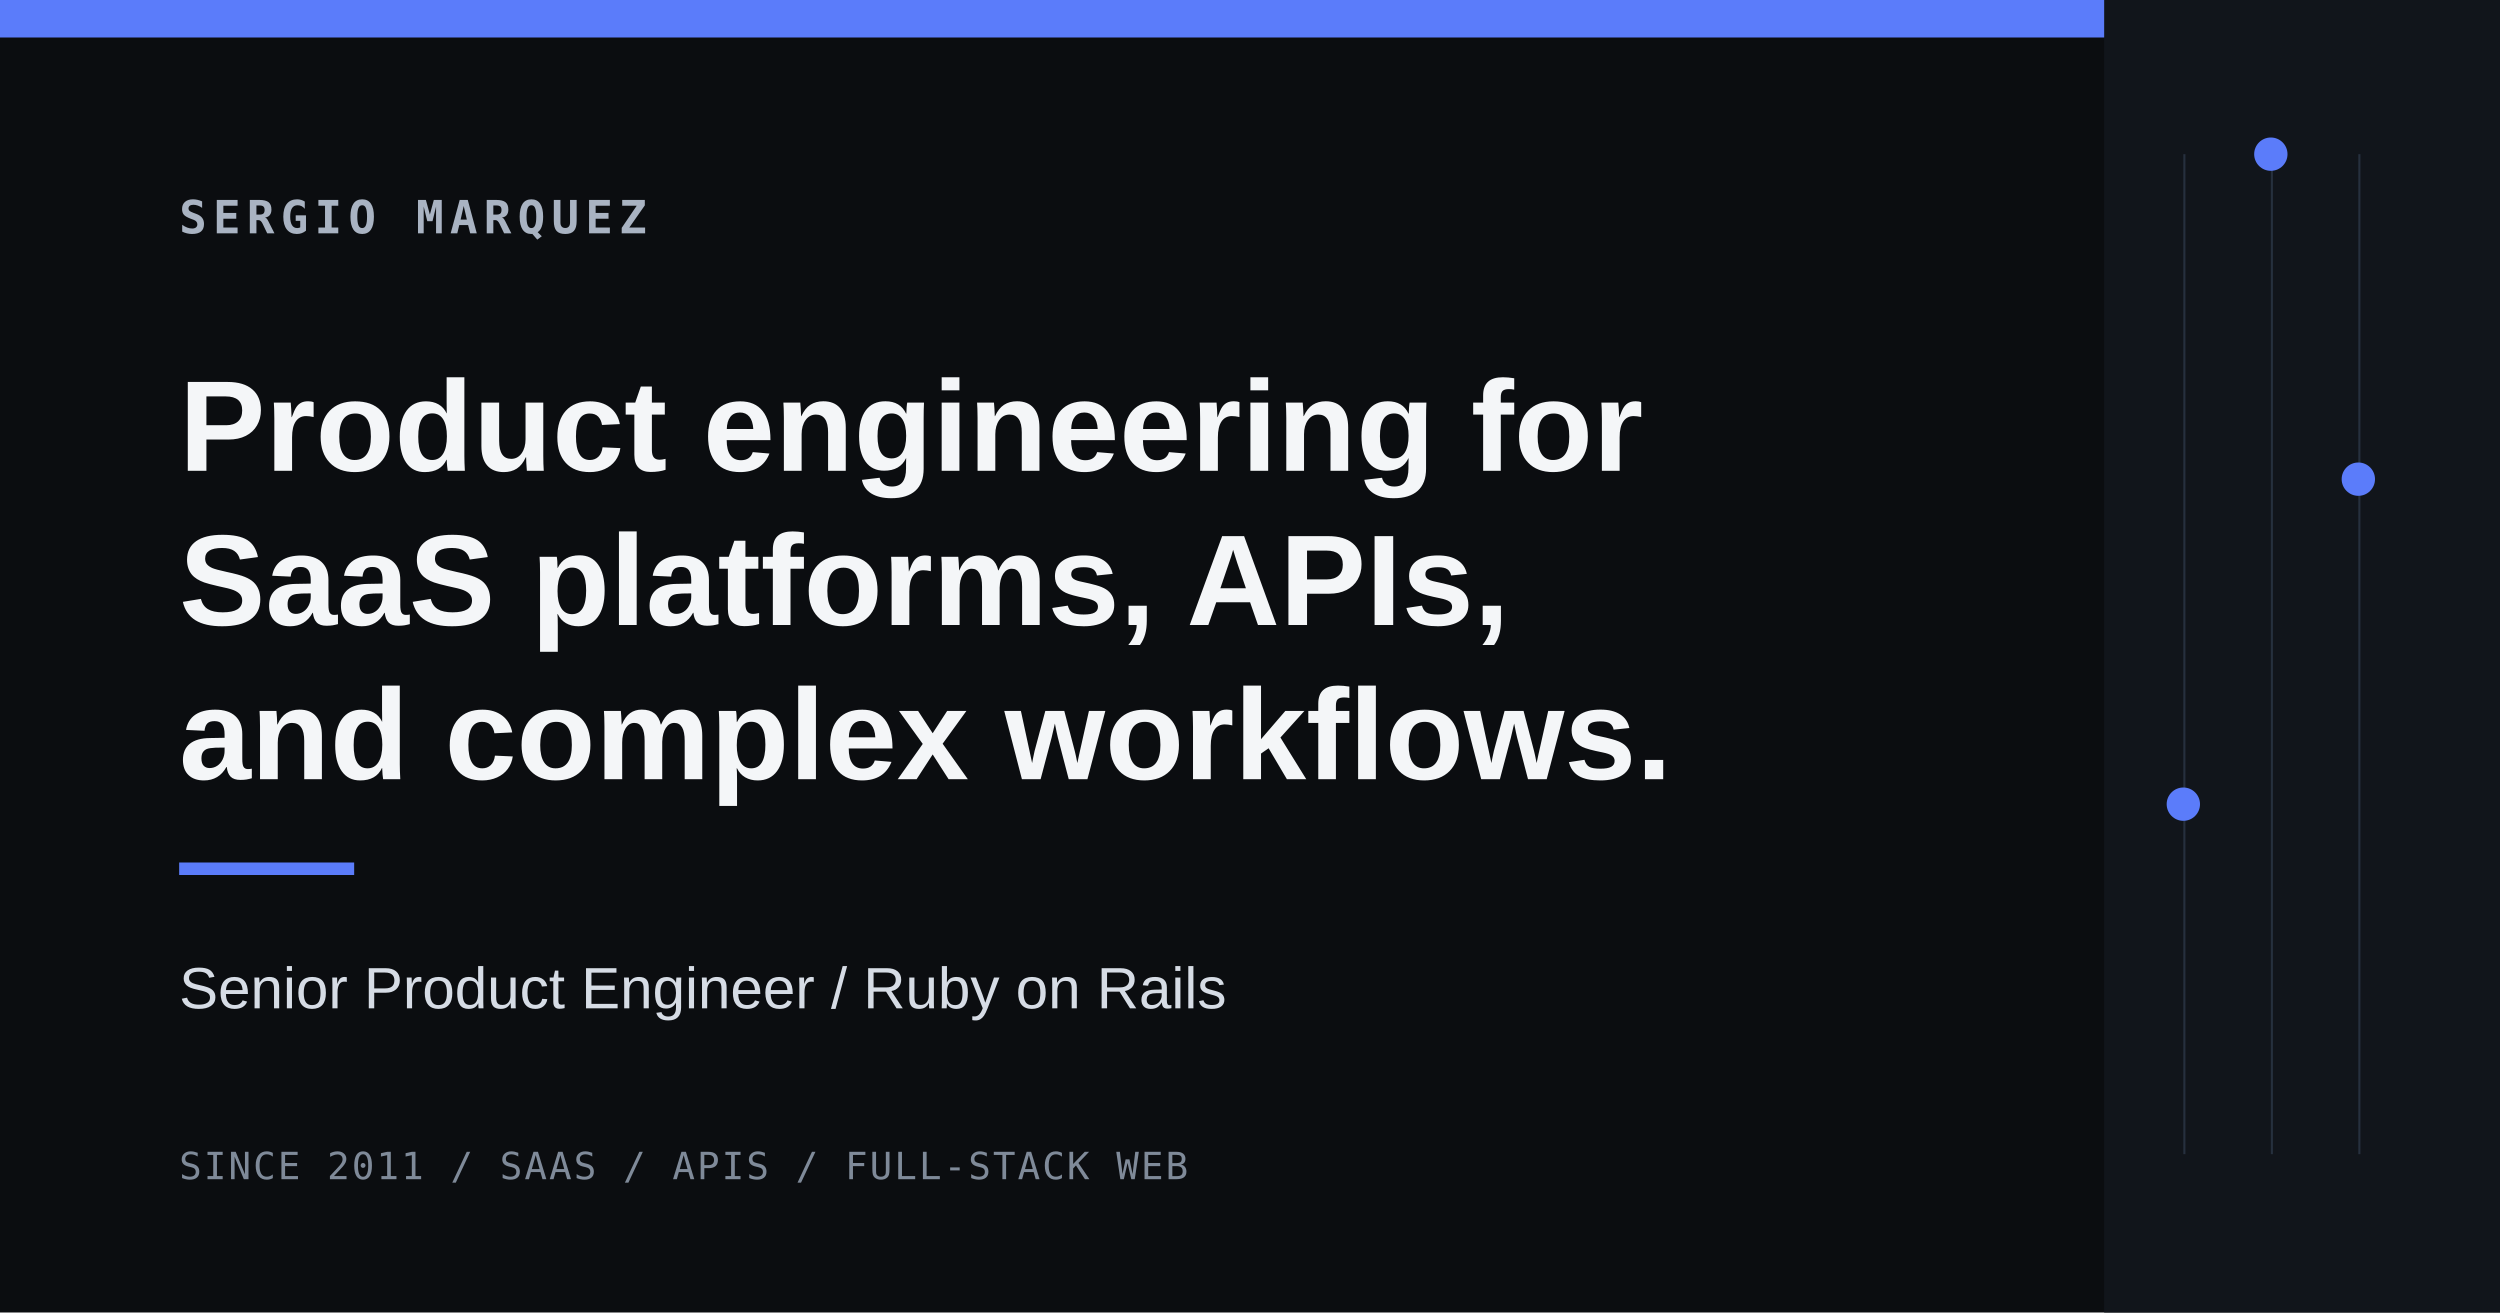
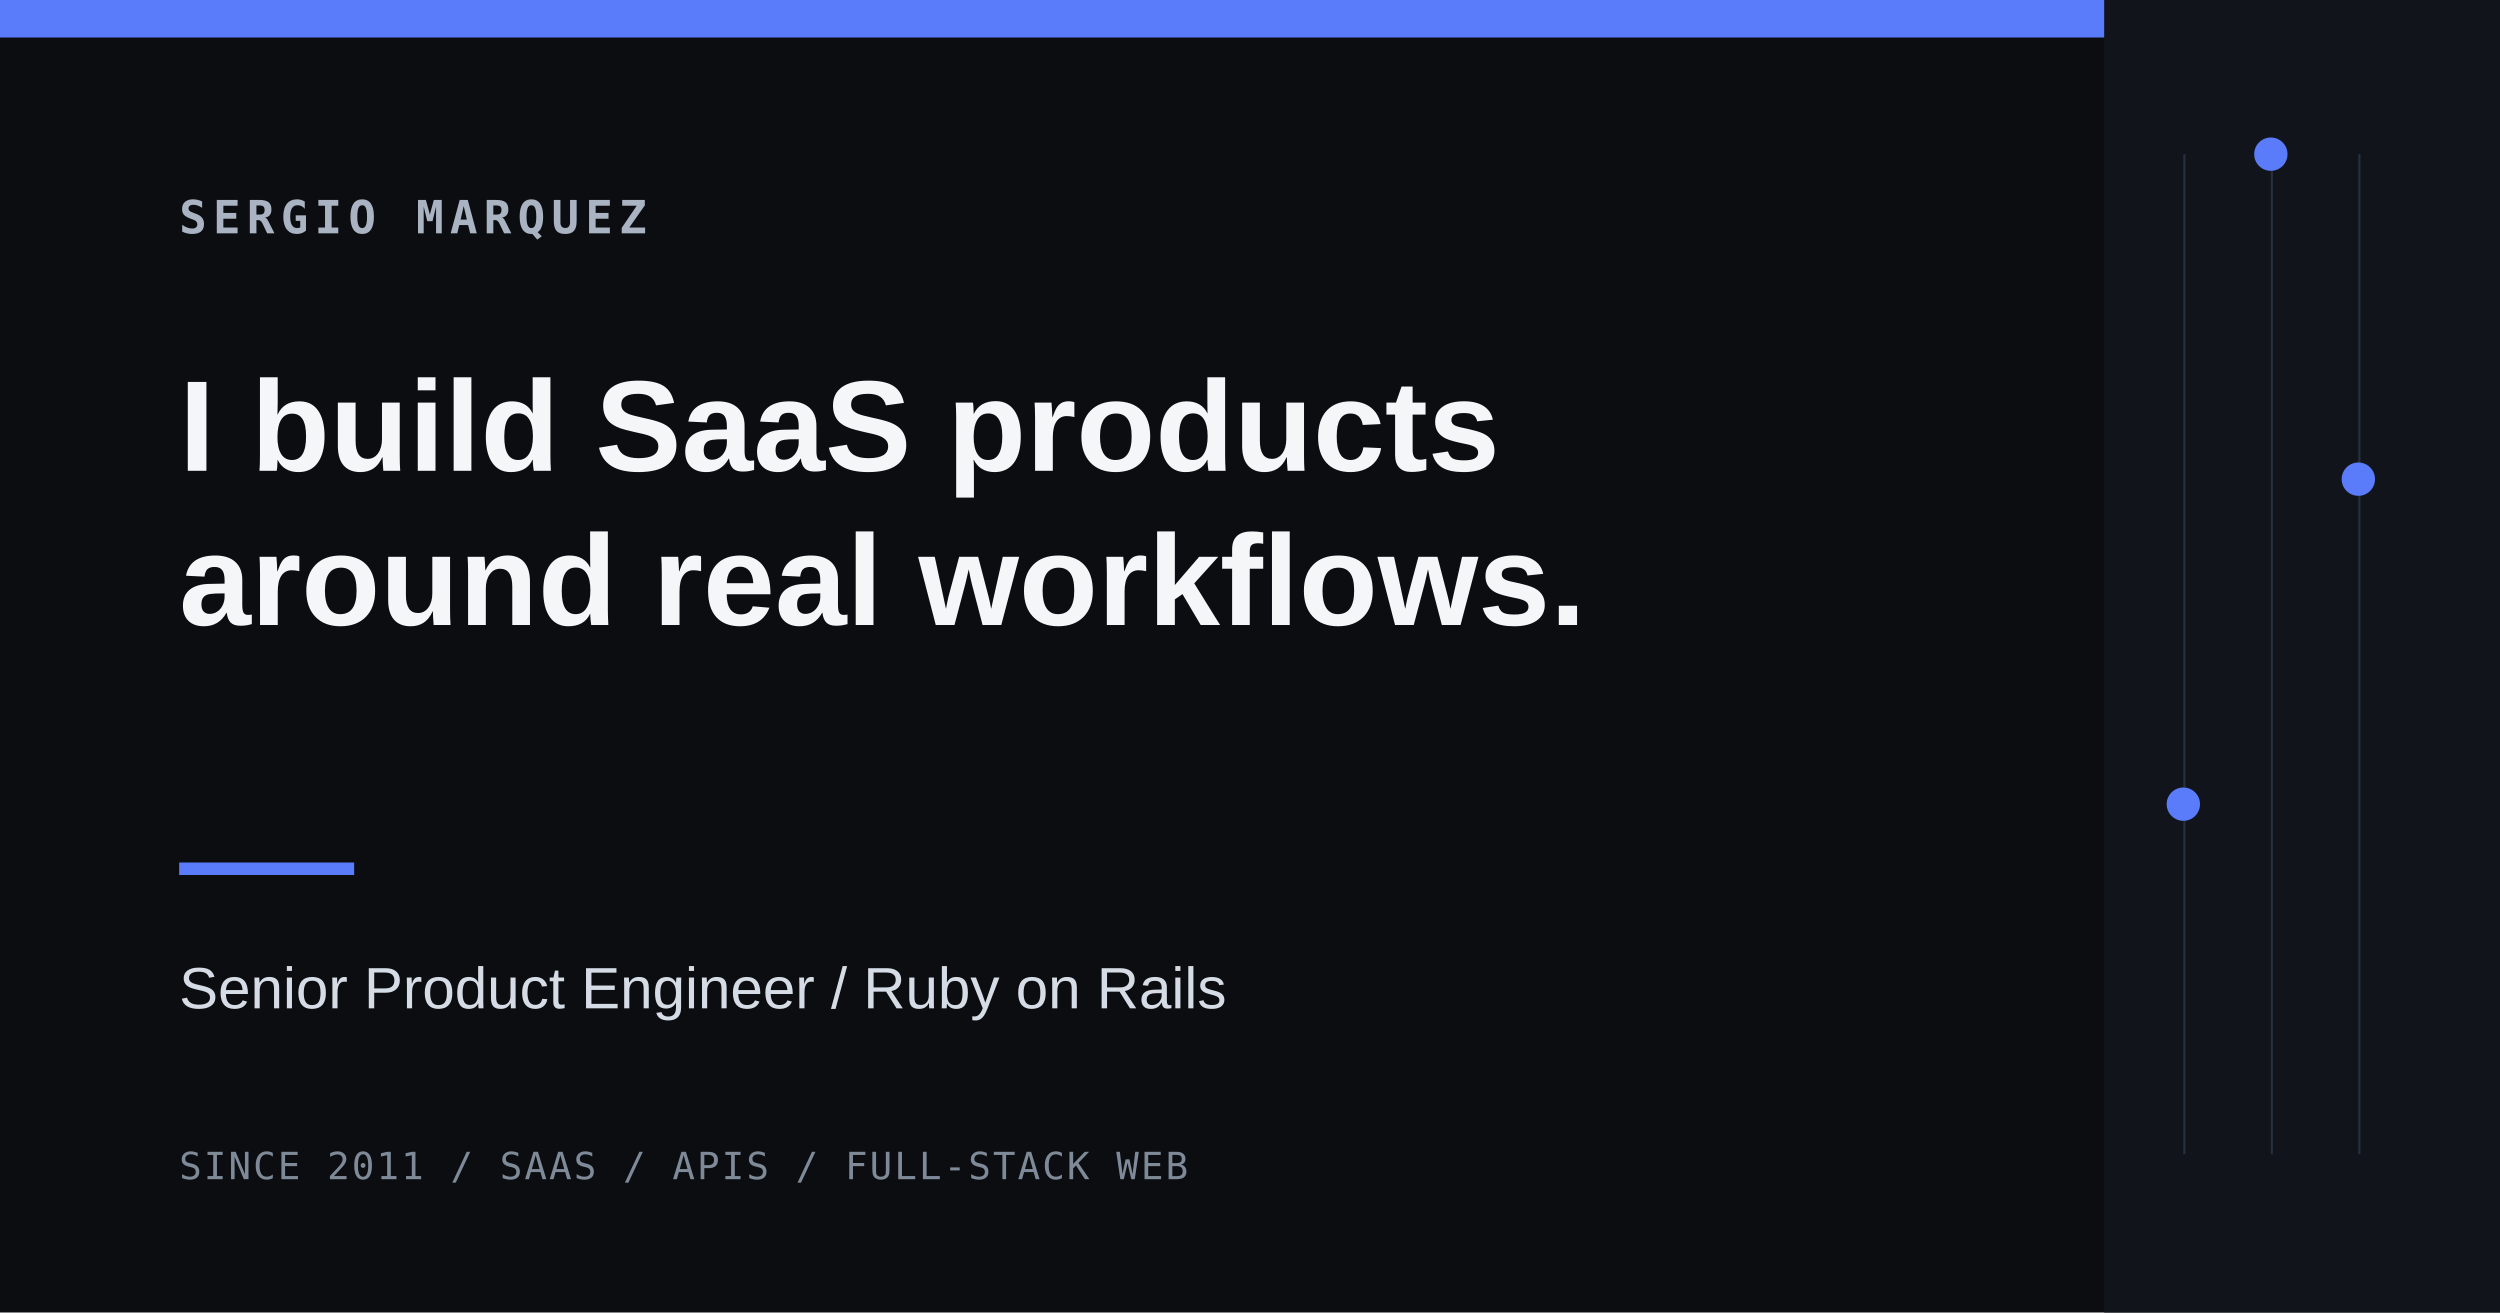
<svg xmlns="http://www.w3.org/2000/svg" width="1200" height="630" viewBox="0 0 1200 630" role="img" aria-labelledby="title description">
  <rect width="1200" height="630" fill="#0b0d10" />
  <path d="M0 0h1200v18H0z" fill="#5b7cfa" />
  <path d="M1010 0h190v630h-190z" fill="#11151b" />
  <path d="M1048 74h1v480h-1zM1090 74h1v480h-1zM1132 74h1v480h-1z" fill="#26303e" />
  <circle cx="1090" cy="74" r="8" fill="#5b7cfa" />
  <circle cx="1132" cy="230" r="8" fill="#5b7cfa" />
  <circle cx="1048" cy="386" r="8" fill="#5b7cfa" />
  <text x="86" y="112" fill="#a9b3c2" font-family="monospace" font-size="22" font-weight="700" letter-spacing="3">SERGIO MARQUEZ</text>
-   <text x="86" y="226" fill="#f4f6f8" font-family="Arial, Helvetica, sans-serif" font-size="62" font-weight="700">Product engineering for</text>
-   <text x="86" y="300" fill="#f4f6f8" font-family="Arial, Helvetica, sans-serif" font-size="62" font-weight="700">SaaS platforms, APIs,</text>
-   <text x="86" y="374" fill="#f4f6f8" font-family="Arial, Helvetica, sans-serif" font-size="62" font-weight="700">and complex workflows.</text>
+   <text x="86" y="226" fill="#f4f6f8" font-family="Arial, Helvetica, sans-serif" font-size="62" font-weight="700">I build SaaS products</text>
+   <text x="86" y="300" fill="#f4f6f8" font-family="Arial, Helvetica, sans-serif" font-size="62" font-weight="700">around real workflows.</text>
  <rect x="86" y="414" width="84" height="6" fill="#5b7cfa" />
  <text x="86" y="484" fill="#d6dce5" font-family="Arial, Helvetica, sans-serif" font-size="28">Senior Product Engineer / Ruby on Rails</text>
  <text x="86" y="566" fill="#7f8a99" font-family="monospace" font-size="18" letter-spacing="1">SINCE 2011  /  SAAS  /  APIS  /  FULL-STACK WEB</text>
</svg>
